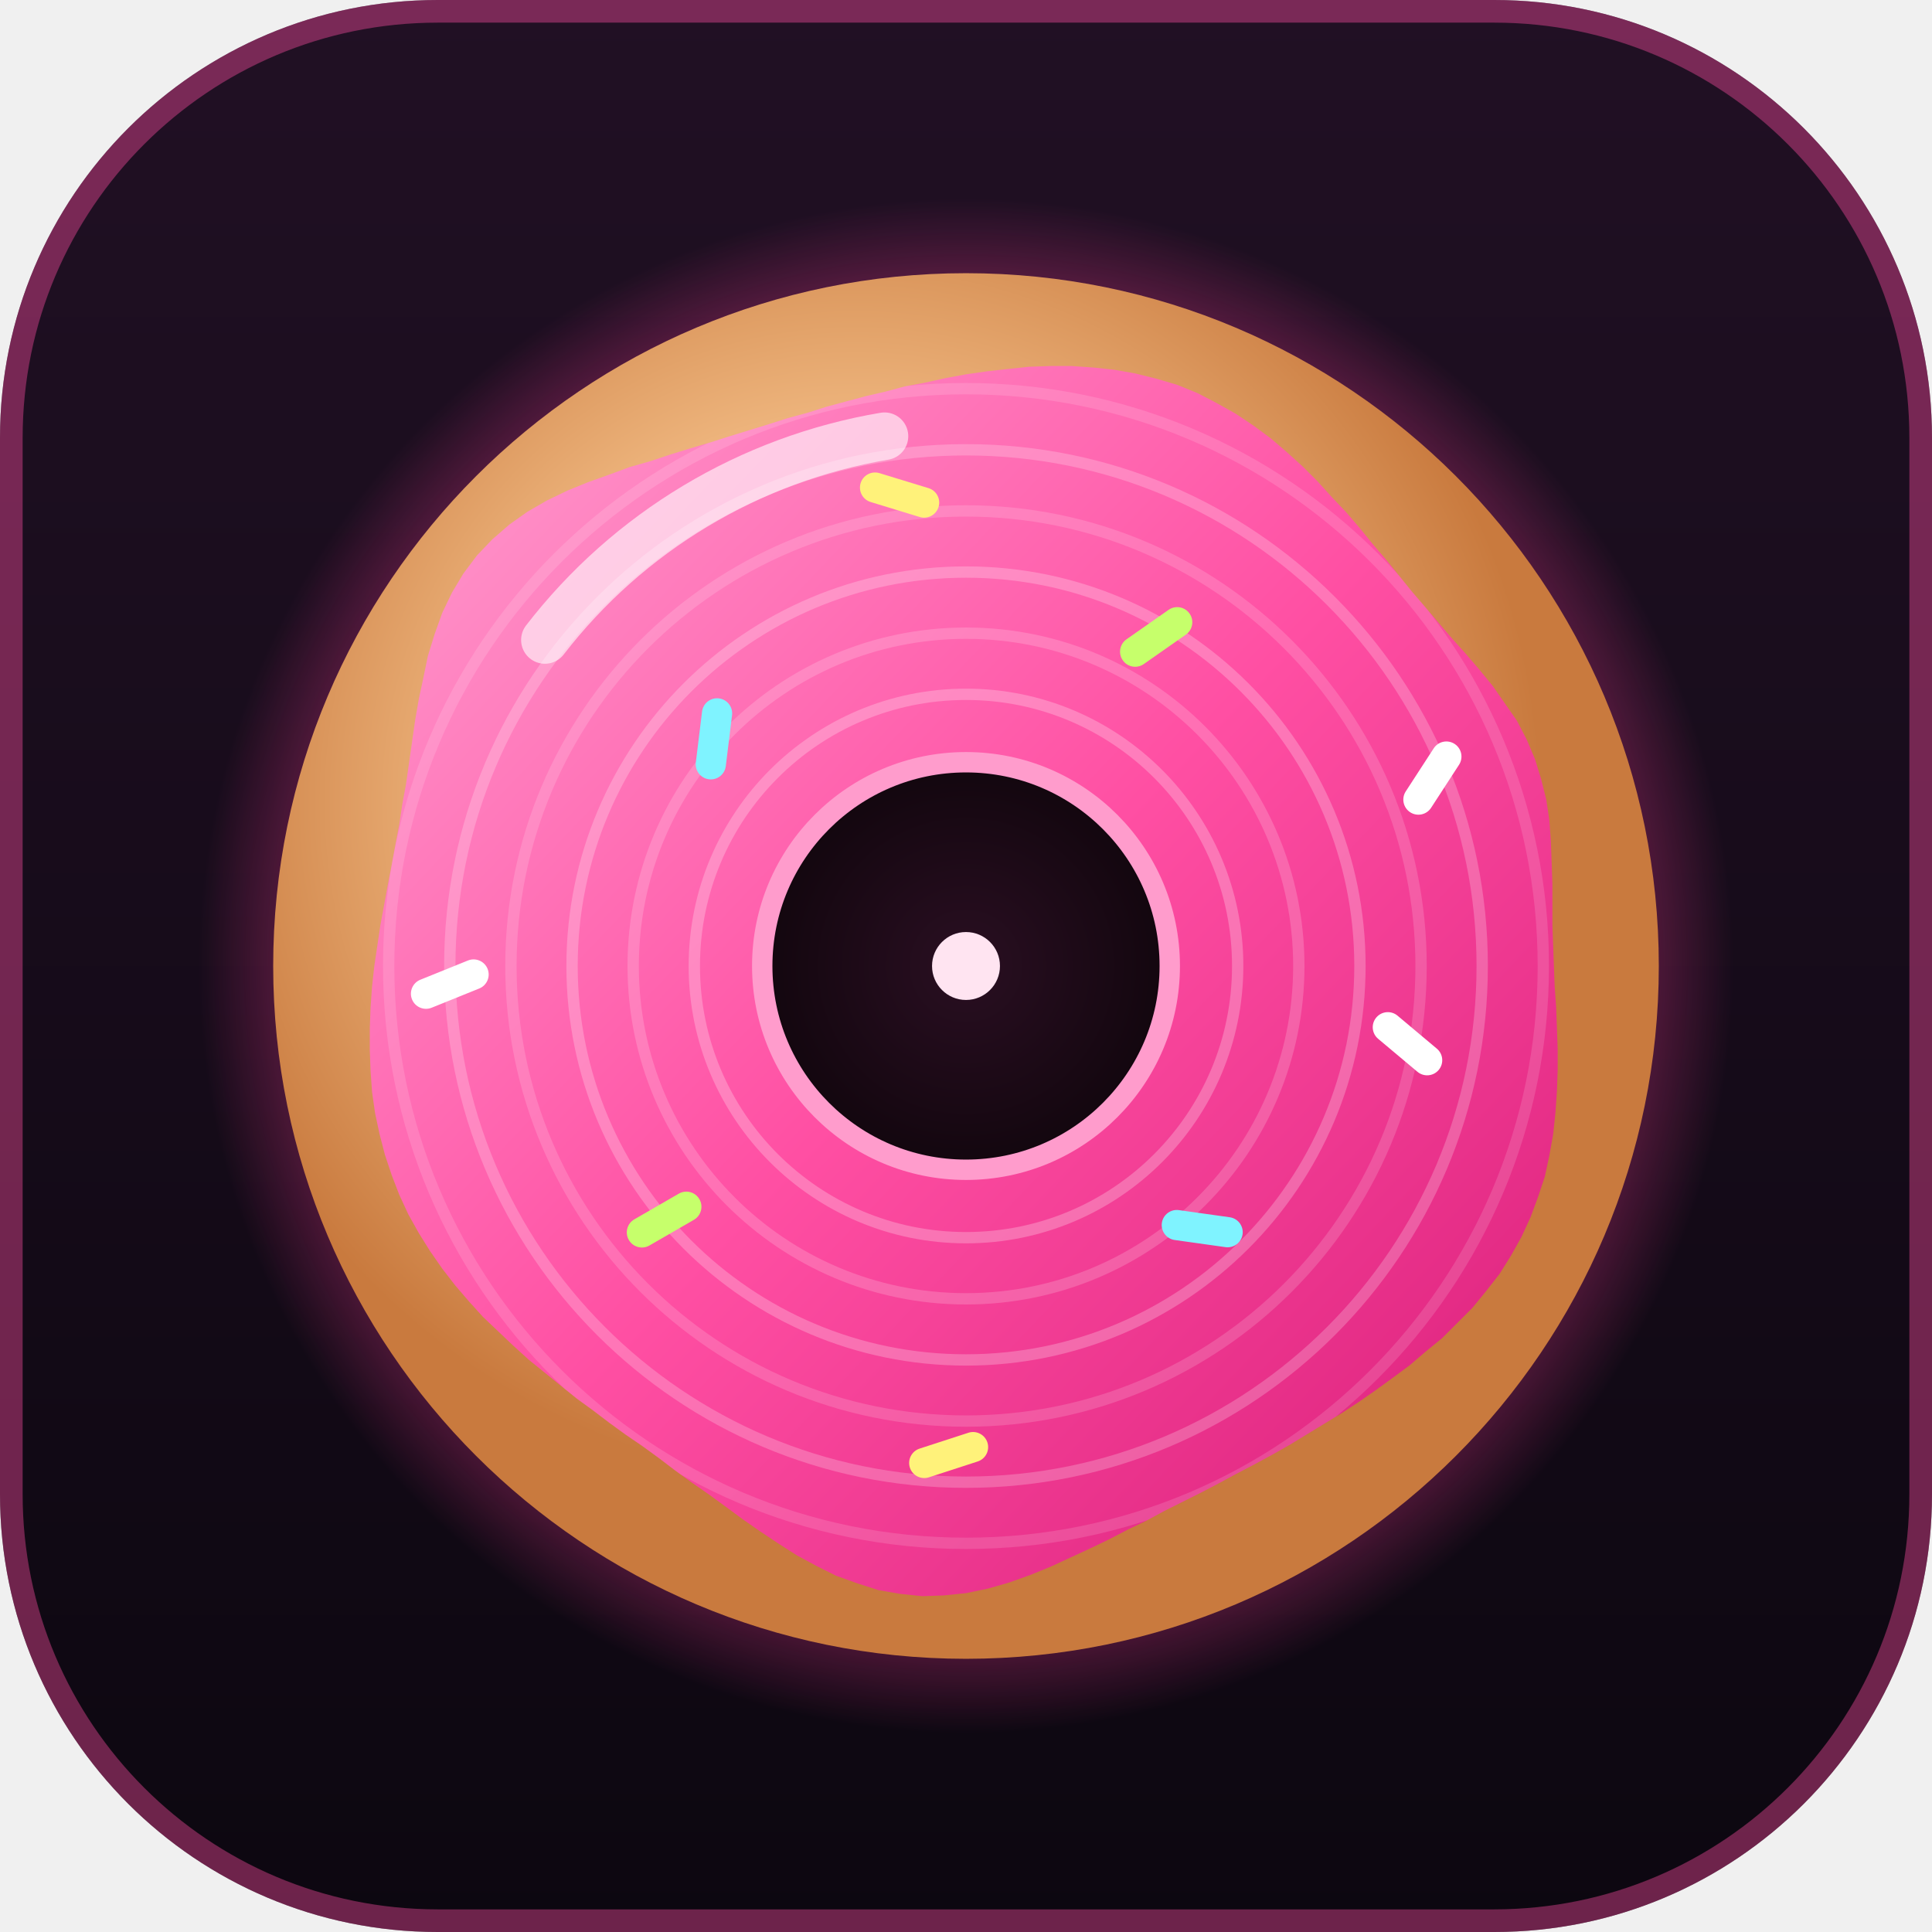
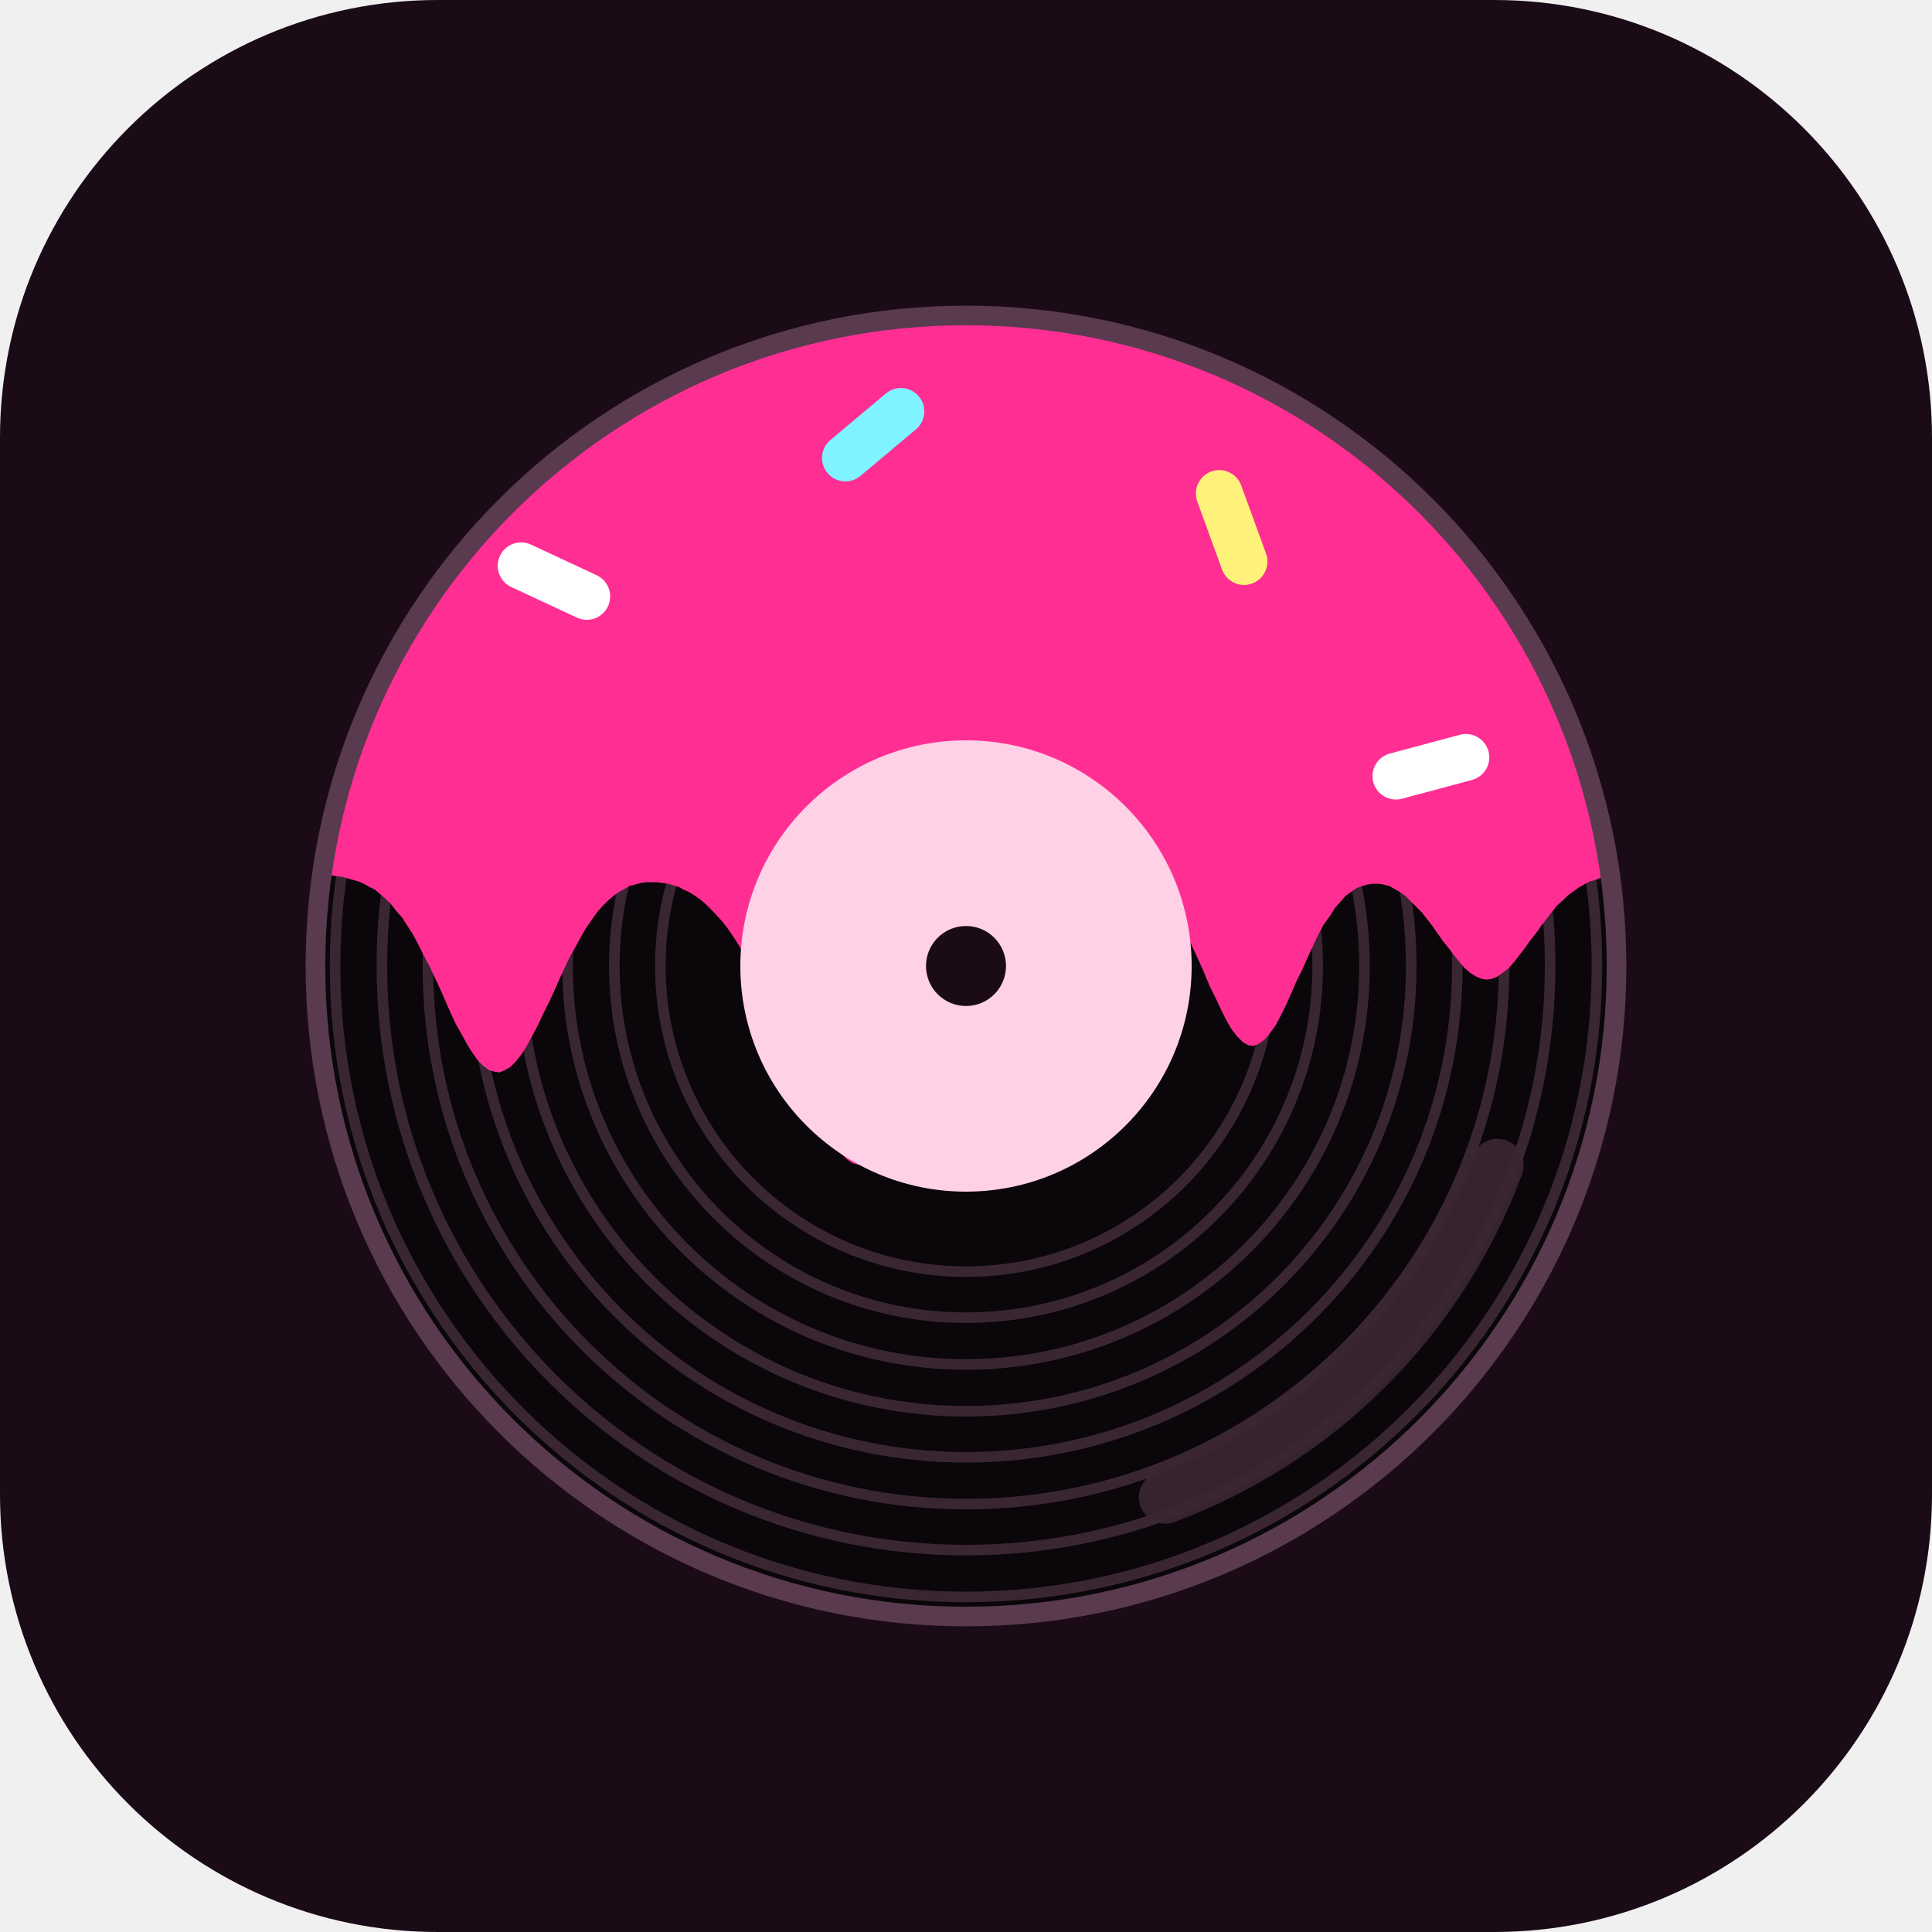
<svg xmlns="http://www.w3.org/2000/svg" viewBox="0 0 256 256" role="img" aria-label="DJ Sugar">
-   <defs>
-     <radialGradient id="glow">
-       <stop offset=".74" stop-color="#ff3d9a" stop-opacity=".6" />
-       <stop offset="1" stop-color="#ff3d9a" stop-opacity="0" />
-     </radialGradient>
-     <radialGradient id="dough" cx=".42" cy=".38">
-       <stop offset=".35" stop-color="#ffd09a" />
-       <stop offset="1" stop-color="#c97a3e" />
-     </radialGradient>
-     <linearGradient id="glaze" x1="0" y1="0" x2="1" y2="1">
-       <stop offset="0" stop-color="#ff9fd0" />
-       <stop offset=".5" stop-color="#ff4fa3" />
-       <stop offset="1" stop-color="#d81b78" />
-     </linearGradient>
-     <radialGradient id="hole">
-       <stop offset="0" stop-color="#2a0f22" />
-       <stop offset="1" stop-color="#12060e" />
-     </radialGradient>
-     <linearGradient id="tile" x1="0" y1="0" x2="0" y2="1">
-       <stop offset="0" stop-color="#211024" />
-       <stop offset="1" stop-color="#0c0710" />
-     </linearGradient>
-     <clipPath id="gc">
-       <path d="M205.9 128.0 L206.0 130.7 L206.2 133.5 L206.3 136.2 L206.4 139.0 L206.4 141.8 L206.3 144.6 L206.1 147.5 L205.8 150.3 L205.3 153.1 L204.7 155.9 L203.8 158.6 L202.8 161.3 L201.6 163.9 L200.2 166.4 L198.7 168.8 L196.9 171.1 L195.1 173.3 L193.1 175.3 L191.1 177.3 L188.9 179.1 L186.8 180.9 L184.5 182.6 L182.3 184.2 L180.0 185.8 L177.7 187.3 L175.4 188.7 L173.1 190.1 L170.8 191.5 L168.5 192.8 L166.1 194.1 L163.8 195.3 L161.4 196.6 L159.1 197.8 L156.7 199.0 L154.3 200.2 L151.9 201.5 L149.4 202.7 L146.9 204.0 L144.4 205.2 L141.8 206.4 L139.2 207.6 L136.5 208.7 L133.7 209.7 L130.9 210.5 L128.0 211.1 L125.1 211.4 L122.2 211.5 L119.3 211.2 L116.4 210.7 L113.6 209.8 L110.8 208.8 L108.2 207.5 L105.6 206.1 L103.1 204.5 L100.7 202.9 L98.4 201.3 L96.1 199.6 L93.9 198.0 L91.6 196.4 L89.4 194.8 L87.3 193.2 L85.1 191.6 L82.9 190.1 L80.7 188.5 L78.6 186.9 L76.4 185.3 L74.3 183.6 L72.2 181.9 L70.1 180.2 L68.0 178.3 L66.0 176.4 L64.0 174.5 L62.1 172.4 L60.3 170.3 L58.6 168.1 L57.0 165.8 L55.5 163.4 L54.1 160.9 L52.9 158.3 L51.9 155.7 L51.0 153.0 L50.3 150.3 L49.7 147.5 L49.3 144.7 L49.1 141.9 L49.0 139.1 L49.0 136.3 L49.1 133.5 L49.3 130.7 L49.6 128.0 L50.0 125.3 L50.4 122.6 L50.9 119.9 L51.4 117.2 L51.9 114.6 L52.4 111.9 L52.9 109.3 L53.3 106.6 L53.8 103.9 L54.2 101.1 L54.6 98.3 L55.0 95.5 L55.5 92.6 L56.1 89.8 L56.7 86.9 L57.6 84.0 L58.6 81.2 L59.9 78.5 L61.4 76.0 L63.2 73.6 L65.2 71.5 L67.5 69.5 L69.9 67.8 L72.5 66.3 L75.2 65.0 L77.9 63.9 L80.7 62.9 L83.4 61.9 L86.2 61.1 L88.9 60.2 L91.5 59.4 L94.2 58.6 L96.7 57.8 L99.3 57.0 L101.9 56.2 L104.4 55.4 L107.0 54.7 L109.5 53.9 L112.1 53.2 L114.7 52.5 L117.3 51.9 L119.9 51.2 L122.6 50.7 L125.3 50.1 L128.0 49.6 L130.8 49.2 L133.5 48.9 L136.3 48.6 L139.2 48.5 L142.0 48.5 L144.9 48.7 L147.7 49.0 L150.5 49.5 L153.3 50.2 L156.0 51.0 L158.7 52.1 L161.2 53.4 L163.7 54.8 L166.1 56.4 L168.4 58.1 L170.5 59.9 L172.6 61.8 L174.6 63.8 L176.5 65.9 L178.4 67.9 L180.2 70.0 L181.9 72.1 L183.7 74.2 L185.4 76.3 L187.1 78.4 L188.9 80.5 L190.6 82.5 L192.4 84.6 L194.2 86.6 L196.0 88.7 L197.8 90.9 L199.4 93.2 L201.0 95.5 L202.3 98.0 L203.4 100.6 L204.2 103.2 L204.9 106.0 L205.3 108.7 L205.5 111.5 L205.6 114.3 L205.7 117.1 L205.7 119.8 L205.7 122.6 L205.8 125.3Z M128 101.0a27.0 27.0 0 1 0 0.01 0z" clip-rule="evenodd" />
-     </clipPath>
-   </defs>
-   <rect width="256" height="256" rx="58" fill="url(#tile)" />
-   <rect x="1.5" y="1.5" width="253" height="253" rx="56.5" fill="none" stroke="#ff4fa3" stroke-opacity=".4" stroke-width="3" />
-   <circle cx="128" cy="128" r="102.6" fill="url(#glow)" />
-   <circle cx="128" cy="128" r="91.8" fill="url(#dough)" />
-   <path d="M205.9 128.0 L206.0 130.7 L206.2 133.5 L206.3 136.2 L206.4 139.0 L206.4 141.8 L206.3 144.6 L206.1 147.5 L205.8 150.3 L205.3 153.1 L204.7 155.9 L203.8 158.6 L202.8 161.3 L201.6 163.9 L200.2 166.4 L198.7 168.8 L196.9 171.1 L195.1 173.3 L193.1 175.3 L191.1 177.3 L188.9 179.1 L186.8 180.9 L184.5 182.6 L182.3 184.2 L180.0 185.8 L177.7 187.3 L175.4 188.7 L173.1 190.1 L170.8 191.5 L168.5 192.8 L166.1 194.1 L163.8 195.3 L161.4 196.6 L159.1 197.8 L156.7 199.0 L154.3 200.2 L151.9 201.5 L149.4 202.7 L146.9 204.0 L144.4 205.2 L141.8 206.4 L139.2 207.6 L136.5 208.7 L133.7 209.7 L130.9 210.5 L128.0 211.1 L125.1 211.4 L122.2 211.5 L119.3 211.2 L116.4 210.7 L113.6 209.8 L110.8 208.8 L108.2 207.5 L105.6 206.1 L103.1 204.5 L100.7 202.9 L98.4 201.3 L96.1 199.6 L93.9 198.0 L91.6 196.4 L89.4 194.8 L87.3 193.2 L85.1 191.6 L82.9 190.1 L80.7 188.5 L78.6 186.9 L76.4 185.3 L74.3 183.6 L72.2 181.9 L70.1 180.2 L68.0 178.3 L66.0 176.4 L64.0 174.5 L62.1 172.4 L60.3 170.3 L58.6 168.1 L57.0 165.8 L55.5 163.4 L54.1 160.9 L52.9 158.3 L51.9 155.7 L51.0 153.0 L50.3 150.3 L49.7 147.5 L49.3 144.7 L49.1 141.9 L49.0 139.1 L49.0 136.3 L49.1 133.5 L49.3 130.7 L49.6 128.0 L50.0 125.3 L50.4 122.6 L50.9 119.9 L51.4 117.2 L51.9 114.6 L52.4 111.9 L52.9 109.3 L53.3 106.6 L53.8 103.9 L54.2 101.1 L54.6 98.3 L55.0 95.5 L55.5 92.6 L56.1 89.8 L56.7 86.9 L57.6 84.0 L58.6 81.2 L59.9 78.5 L61.4 76.0 L63.2 73.6 L65.2 71.5 L67.5 69.5 L69.9 67.8 L72.5 66.3 L75.2 65.0 L77.9 63.9 L80.7 62.9 L83.4 61.9 L86.2 61.1 L88.9 60.2 L91.5 59.4 L94.2 58.6 L96.7 57.8 L99.3 57.0 L101.9 56.2 L104.4 55.4 L107.0 54.7 L109.5 53.9 L112.1 53.2 L114.7 52.5 L117.3 51.9 L119.9 51.2 L122.6 50.7 L125.3 50.1 L128.0 49.6 L130.8 49.2 L133.5 48.9 L136.3 48.6 L139.2 48.5 L142.0 48.5 L144.9 48.7 L147.7 49.0 L150.5 49.5 L153.3 50.2 L156.0 51.0 L158.7 52.1 L161.2 53.4 L163.7 54.8 L166.1 56.4 L168.4 58.1 L170.5 59.9 L172.6 61.8 L174.6 63.8 L176.5 65.9 L178.4 67.9 L180.2 70.0 L181.9 72.1 L183.7 74.2 L185.4 76.3 L187.1 78.4 L188.9 80.5 L190.6 82.5 L192.4 84.6 L194.2 86.6 L196.0 88.7 L197.8 90.9 L199.4 93.2 L201.0 95.5 L202.3 98.0 L203.4 100.6 L204.2 103.2 L204.9 106.0 L205.3 108.7 L205.5 111.5 L205.6 114.3 L205.7 117.1 L205.7 119.8 L205.7 122.6 L205.8 125.3Z M128 101.0a27.0 27.0 0 1 0 0.01 0z" fill="url(#glaze)" fill-rule="evenodd" />
-   <g clip-path="url(#gc)">
-     <circle cx="128" cy="128" r="36.0" fill="none" stroke="#fff" stroke-opacity="0.25" stroke-width="1.5" />
-     <circle cx="128" cy="128" r="44.1" fill="none" stroke="#fff" stroke-opacity="0.18" stroke-width="1.5" />
-     <circle cx="128" cy="128" r="52.2" fill="none" stroke="#fff" stroke-opacity="0.24" stroke-width="1.5" />
-     <circle cx="128" cy="128" r="60.3" fill="none" stroke="#fff" stroke-opacity="0.16" stroke-width="1.5" />
-     <circle cx="128" cy="128" r="68.4" fill="none" stroke="#fff" stroke-opacity="0.22" stroke-width="1.5" />
-     <circle cx="128" cy="128" r="76.5" fill="none" stroke="#fff" stroke-opacity="0.14" stroke-width="1.5" />
-   </g>
-   <path d="M72.2 84.8a72.0 72.0 0 0 1 45.0 -27.0" fill="none" stroke="#fff" stroke-opacity=".6" stroke-width="6.3" stroke-linecap="round" />
-   <rect x="181.1" y="136.3" width="10.8" height="4.0" rx="2.0" fill="#ffffff" transform="rotate(40 186.5 138.3)" />
-   <rect x="153.9" y="160.8" width="10.8" height="4.0" rx="2.0" fill="#7ff3ff" transform="rotate(8 159.3 162.8)" />
-   <rect x="120.3" y="190.8" width="10.8" height="4.0" rx="2.0" fill="#fff27a" transform="rotate(162 125.7 192.8)" />
-   <rect x="82.6" y="159.6" width="10.8" height="4.0" rx="2.0" fill="#c6ff6b" transform="rotate(150 88.0 161.6)" />
-   <rect x="54.2" y="128.4" width="10.8" height="4.0" rx="2.0" fill="#ffffff" transform="rotate(158 59.6 130.4)" />
-   <rect x="89.2" y="95.9" width="10.8" height="4.0" rx="2.0" fill="#7ff3ff" transform="rotate(277 94.6 97.9)" />
-   <rect x="113.8" y="63.6" width="10.8" height="4.0" rx="2.0" fill="#fff27a" transform="rotate(197 119.2 65.6)" />
-   <rect x="147.8" y="82.4" width="10.8" height="4.0" rx="2.0" fill="#c6ff6b" transform="rotate(325 153.2 84.4)" />
-   <rect x="184.4" y="101.1" width="10.8" height="4.0" rx="2.0" fill="#ffffff" transform="rotate(303 189.8 103.1)" />
-   <circle cx="128" cy="128" r="27.0" fill="url(#hole)" stroke="#ff9ccc" stroke-width="2.7" />
-   <circle cx="128" cy="128" r="4.5" fill="#ffe4f1" />
+   <rect width="256" height="256" rx="58" fill="#1a0b17" />
+   <clipPath id="d">
+     <circle cx="128" cy="128" r="86.2" />
+   </clipPath>
+   <circle cx="128" cy="128" r="86.2" fill="#0a0609" />
+   <circle cx="128" cy="128" r="40.5" fill="none" stroke="#3a2633" stroke-width="1.4" />
+   <circle cx="128" cy="128" r="46.6" fill="none" stroke="#3a2633" stroke-width="1.4" />
+   <circle cx="128" cy="128" r="52.8" fill="none" stroke="#3a2633" stroke-width="1.4" />
+   <circle cx="128" cy="128" r="59.0" fill="none" stroke="#3a2633" stroke-width="1.4" />
+   <circle cx="128" cy="128" r="65.1" fill="none" stroke="#3a2633" stroke-width="1.4" />
+   <circle cx="128" cy="128" r="71.3" fill="none" stroke="#3a2633" stroke-width="1.4" />
+   <circle cx="128" cy="128" r="77.4" fill="none" stroke="#3a2633" stroke-width="1.4" />
+   <circle cx="128" cy="128" r="83.6" fill="none" stroke="#3a2633" stroke-width="1.4" />
+   <path d="M154.4 198.4 A74.8 74.8 0 0 0 198.4 154.4" fill="none" stroke="#3a2633" stroke-width="7.0" stroke-linecap="round" opacity=".9" />
+   <path d="M39.8 39.8 L216.2 39.8 L214.2 115.9 L213.5 116.0 L212.8 116.2 L212.1 116.3 L211.4 116.6 L210.6 116.8 L209.9 117.2 L209.2 117.6 L208.5 118.1 L207.8 118.6 L207.1 119.3 L206.3 120.0 L205.6 120.9 L204.9 121.8 L204.2 122.7 L203.5 123.7 L202.7 124.7 L202.0 125.7 L201.3 126.6 L200.6 127.5 L199.9 128.3 L199.1 128.9 L198.4 129.4 L197.7 129.7 L197.0 129.8 L196.3 129.7 L195.6 129.4 L194.8 128.9 L194.1 128.3 L193.4 127.5 L192.7 126.6 L192.0 125.7 L191.2 124.7 L190.5 123.7 L189.8 122.7 L189.1 121.8 L188.4 120.9 L187.6 120.1 L186.9 119.4 L186.2 118.7 L185.5 118.2 L184.8 117.8 L184.1 117.4 L183.3 117.2 L182.6 117.1 L181.9 117.1 L181.2 117.2 L180.5 117.4 L179.7 117.7 L179.0 118.2 L178.3 118.7 L177.6 119.5 L176.9 120.3 L176.2 121.4 L175.4 122.5 L174.7 123.8 L174.0 125.3 L173.3 126.8 L172.6 128.4 L171.8 130.0 L171.1 131.6 L170.4 133.2 L169.7 134.6 L169.0 135.9 L168.2 137.0 L167.5 137.8 L166.8 138.3 L166.1 138.6 L165.4 138.5 L164.7 138.1 L163.9 137.3 L163.2 136.4 L162.5 135.2 L161.8 133.8 L161.1 132.3 L160.3 130.7 L159.6 129.0 L158.9 127.4 L158.2 125.9 L157.5 124.4 L156.7 123.0 L156.0 121.8 L155.3 120.7 L154.6 119.7 L153.9 118.9 L153.2 118.2 L152.4 117.7 L151.7 117.2 L151.0 116.8 L150.3 116.6 L149.6 116.4 L148.8 116.2 L148.1 116.1 L147.4 116.0 L146.7 116.0 L146.0 116.0 L145.2 116.0 L144.5 116.0 L143.8 116.1 L143.1 116.2 L142.4 116.3 L141.7 116.4 L140.9 116.6 L140.2 116.8 L139.5 117.0 L138.8 117.3 L138.1 117.6 L137.3 118.0 L136.6 118.4 L135.9 118.9 L135.2 119.5 L134.5 120.2 L133.7 120.9 L133.0 121.7 L132.3 122.6 L131.6 123.6 L130.9 124.7 L130.2 125.9 L129.4 127.1 L128.7 128.5 L128.0 129.9 L127.3 131.4 L126.6 133.0 L125.8 134.7 L125.1 136.4 L124.4 138.1 L123.7 139.8 L123.0 141.5 L122.3 143.2 L121.5 144.9 L120.8 146.5 L120.1 147.9 L119.4 149.3 L118.7 150.6 L117.9 151.7 L117.2 152.6 L116.5 153.3 L115.8 153.9 L115.1 154.2 L114.3 154.4 L113.6 154.3 L112.9 154.1 L112.2 153.6 L111.5 152.9 L110.8 152.1 L110.0 151.0 L109.3 149.8 L108.6 148.5 L107.9 147.1 L107.2 145.5 L106.4 143.9 L105.7 142.2 L105.0 140.5 L104.3 138.8 L103.6 137.1 L102.8 135.4 L102.1 133.7 L101.4 132.1 L100.7 130.5 L100.0 129.0 L99.3 127.7 L98.5 126.3 L97.8 125.1 L97.1 124.0 L96.4 123.0 L95.7 122.1 L94.9 121.2 L94.2 120.5 L93.5 119.8 L92.8 119.2 L92.1 118.7 L91.3 118.2 L90.6 117.9 L89.9 117.5 L89.2 117.3 L88.5 117.1 L87.8 117.0 L87.0 116.9 L86.3 116.9 L85.6 116.9 L84.9 117.0 L84.2 117.2 L83.4 117.4 L82.7 117.8 L82.0 118.2 L81.3 118.7 L80.6 119.3 L79.8 120.1 L79.1 120.9 L78.4 121.9 L77.7 122.9 L77.0 124.1 L76.3 125.4 L75.5 126.8 L74.8 128.3 L74.1 129.8 L73.4 131.4 L72.7 132.9 L71.9 134.5 L71.2 136.0 L70.5 137.3 L69.8 138.6 L69.1 139.7 L68.4 140.6 L67.6 141.4 L66.9 141.8 L66.2 142.1 L65.5 142.0 L64.8 141.8 L64.0 141.2 L63.3 140.5 L62.6 139.5 L61.9 138.4 L61.2 137.1 L60.4 135.7 L59.7 134.2 L59.0 132.6 L58.3 131.0 L57.6 129.5 L56.9 128.0 L56.1 126.5 L55.4 125.1 L54.7 123.8 L54.0 122.7 L53.3 121.6 L52.5 120.7 L51.8 119.8 L51.1 119.1 L50.4 118.5 L49.7 117.9 L48.9 117.5 L48.2 117.1 L47.5 116.8 L46.8 116.6 L46.1 116.4 L45.4 116.2 L44.6 116.1 L43.9 116.0 L43.2 115.9 L42.5 115.8 L41.8 115.8Z" fill="#ff2e93" clip-path="url(#d)" />
+   <rect x="65.5" y="73.9" width="15.8" height="6.2" rx="3.1" fill="#ffffff" transform="rotate(25 73.4 77.0)" />
+   <rect x="107.8" y="54.5" width="15.8" height="6.2" rx="3.1" fill="#7ff3ff" transform="rotate(-40 115.7 57.6)" />
+   <rect x="155.3" y="66.8" width="15.8" height="6.2" rx="3.1" fill="#fff27a" transform="rotate(70 163.2 69.9)" />
+   <rect x="181.7" y="98.5" width="15.8" height="6.2" rx="3.1" fill="#ffffff" transform="rotate(-15 189.6 101.6)" />
+   <circle cx="128" cy="128" r="29.9" fill="#ffd1e6" />
+   <circle cx="128" cy="128" r="5.3" fill="#1a0b17" />
+   <circle cx="128" cy="128" r="86.2" fill="none" stroke="#5a3a4f" stroke-width="2.6" />
</svg>
